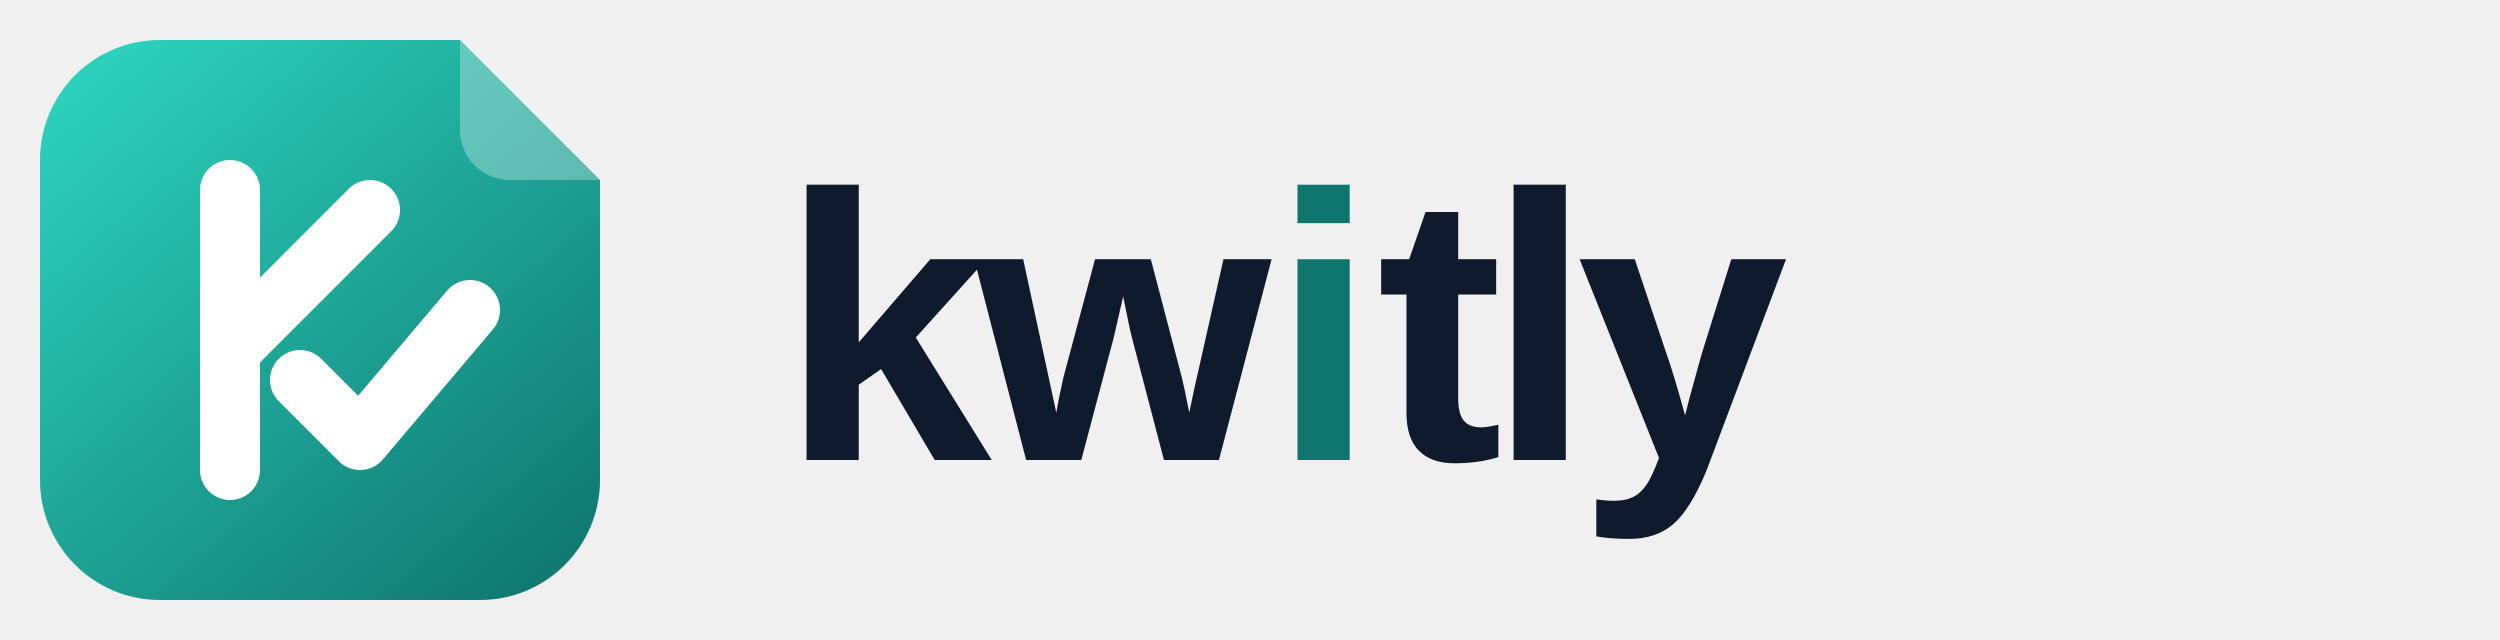
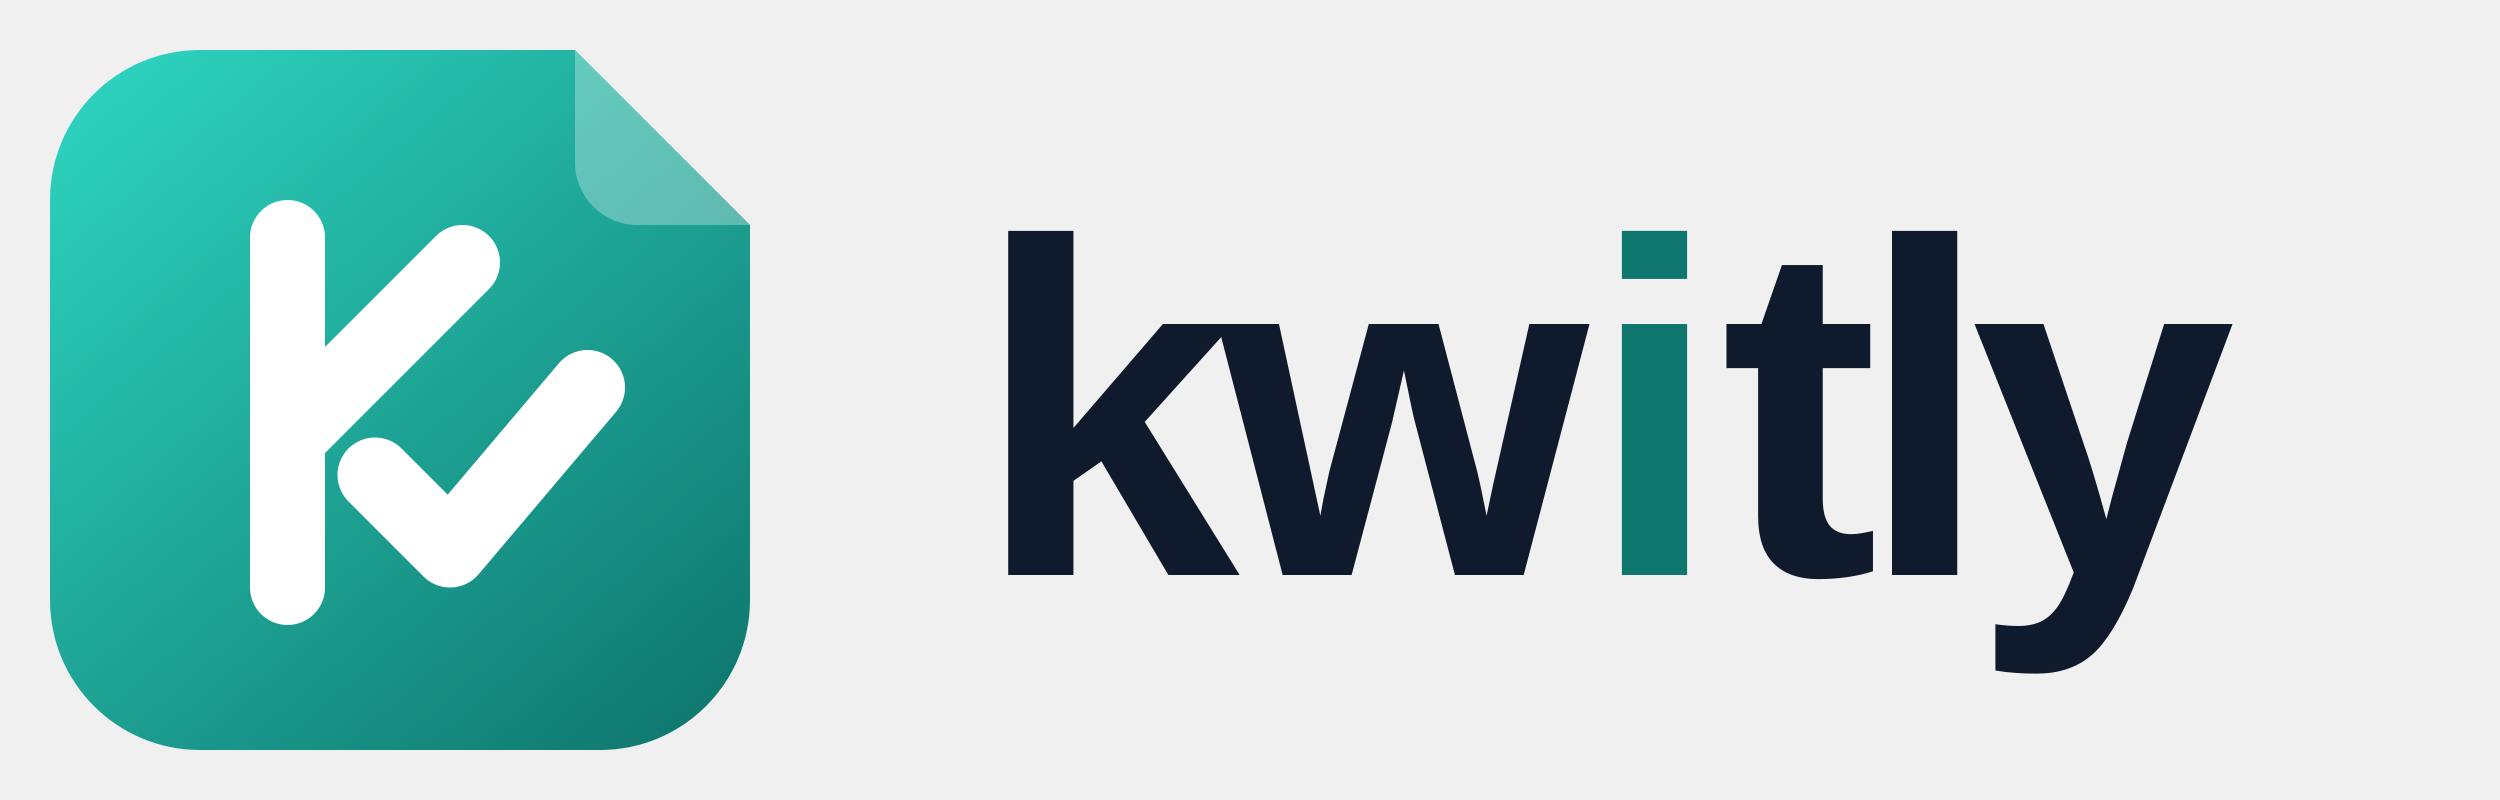
- <svg xmlns="http://www.w3.org/2000/svg" viewBox="0 0 250 64" width="500" height="128" role="img" aria-label="Kwitly">
+ <svg xmlns="http://www.w3.org/2000/svg" viewBox="0 0 200 64" width="200" height="64" role="img" aria-label="Kwitly">
  <g>
    <defs>
      <linearGradient id="g2" x1="8" y1="4" x2="56" y2="60" gradientUnits="userSpaceOnUse">
        <stop stop-color="#2DD4BF" />
        <stop offset="1" stop-color="#0F766E" />
      </linearGradient>
    </defs>
    <path d="M16 4H46L60 18V48A12 12 0 0 1 48 60H16A12 12 0 0 1 4 48V16A12 12 0 0 1 16 4Z" fill="url(#g2)" />
    <path d="M46 4V13A5 5 0 0 0 51 18H60Z" fill="#fff" fill-opacity=".3" />
    <g stroke="#fff" stroke-width="6" stroke-linecap="round" stroke-linejoin="round" fill="none">
      <path d="M23 19V47" />
      <path d="M23 35L37 21" />
      <path d="M30 38L36 44L47 31" />
    </g>
  </g>
  <text x="78" y="46" font-family="'Plus Jakarta Sans', 'Helvetica Neue', Arial, sans-serif" font-size="38" font-weight="800" letter-spacing="-1.6" fill="#0F1B2D">kw<tspan fill="#0F766E">i</tspan>tly</text>
</svg>
